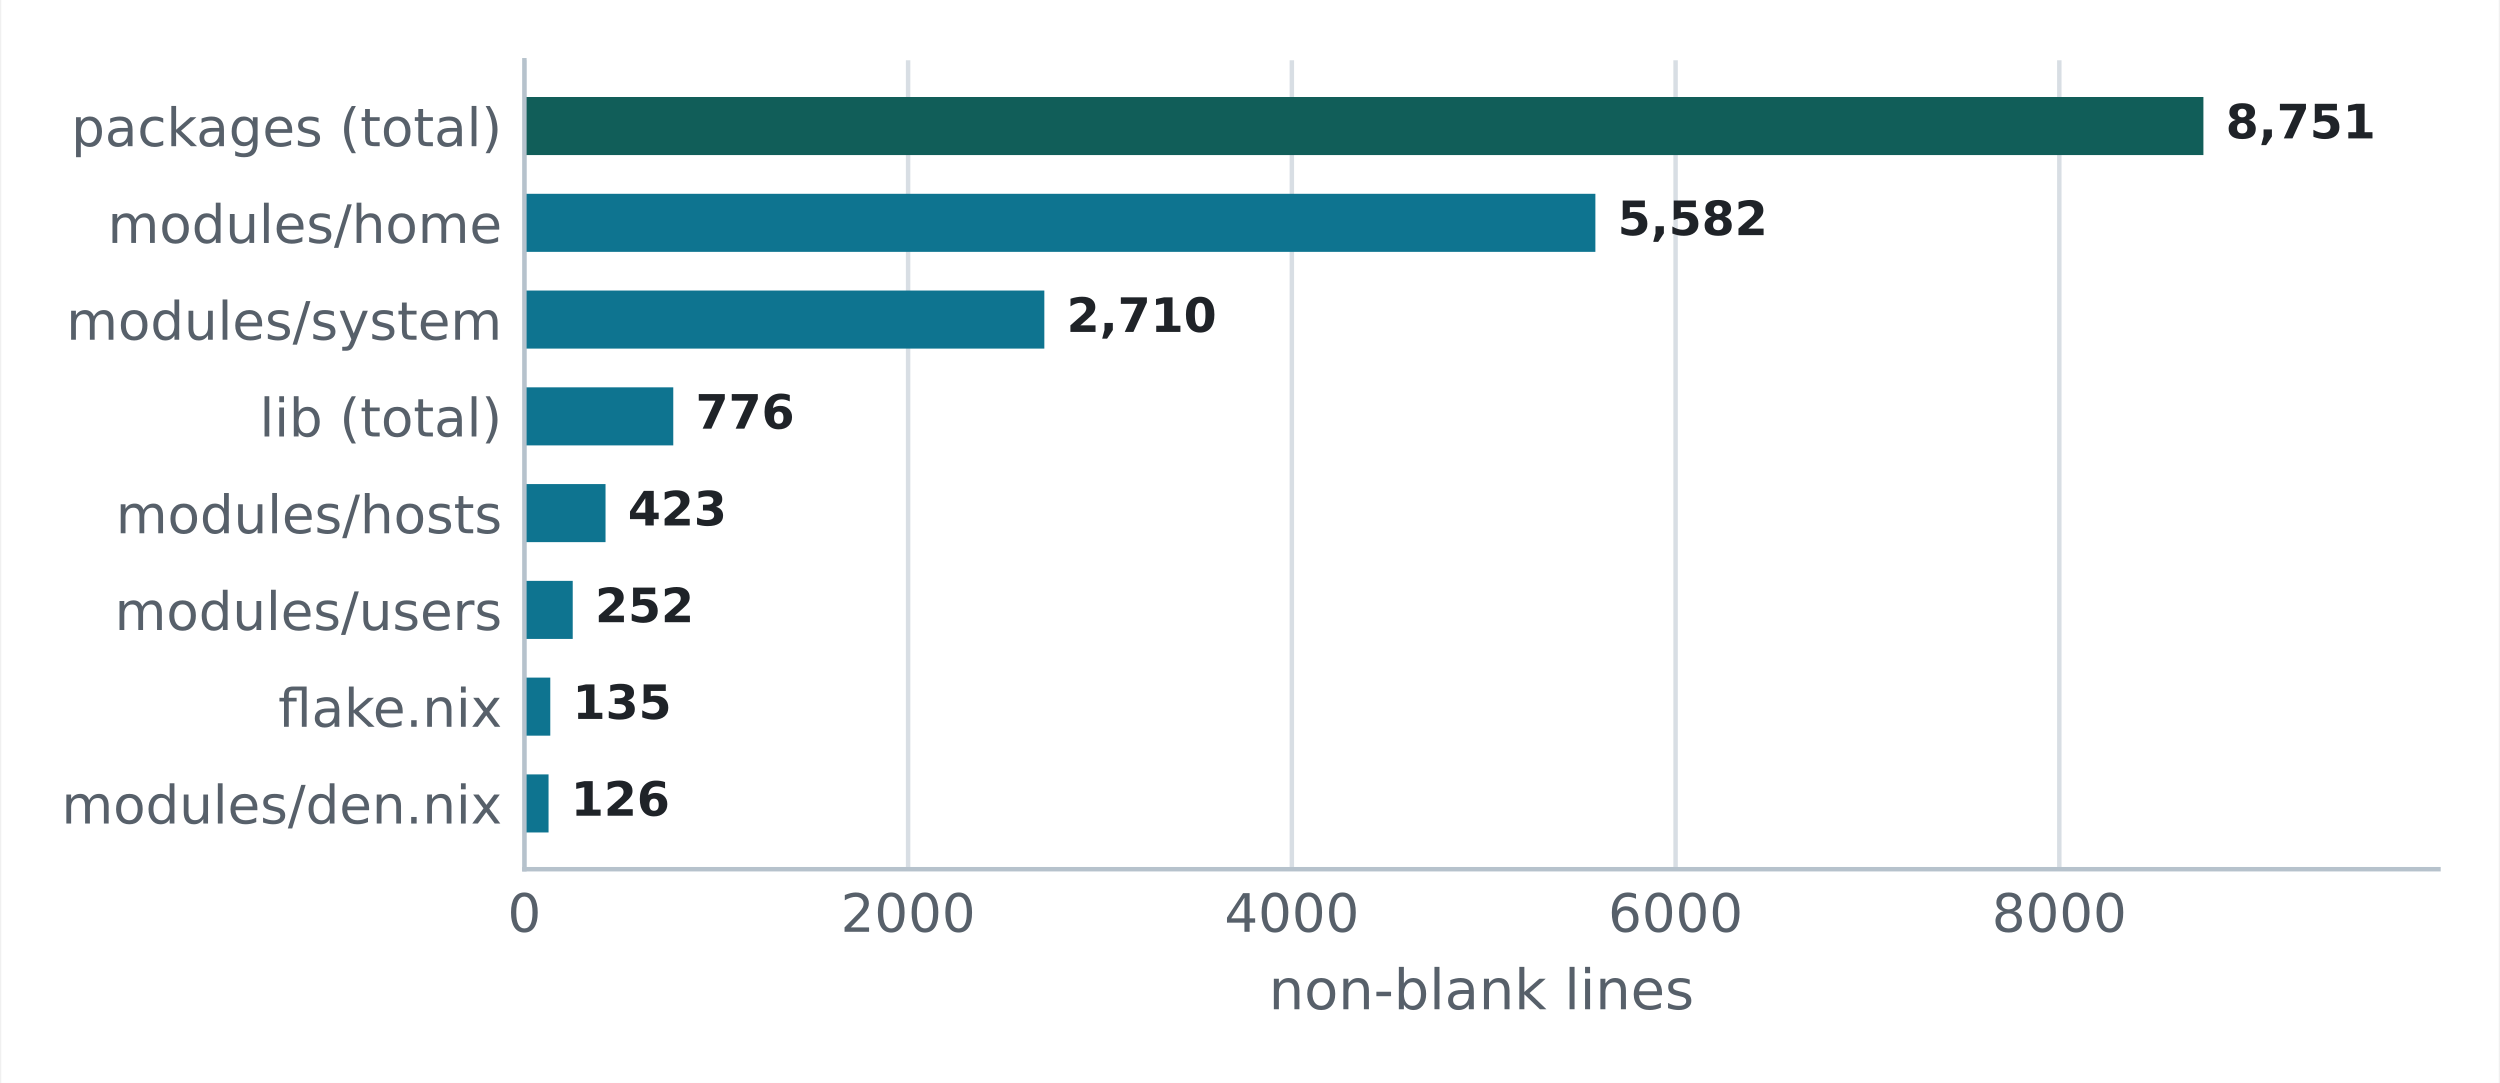
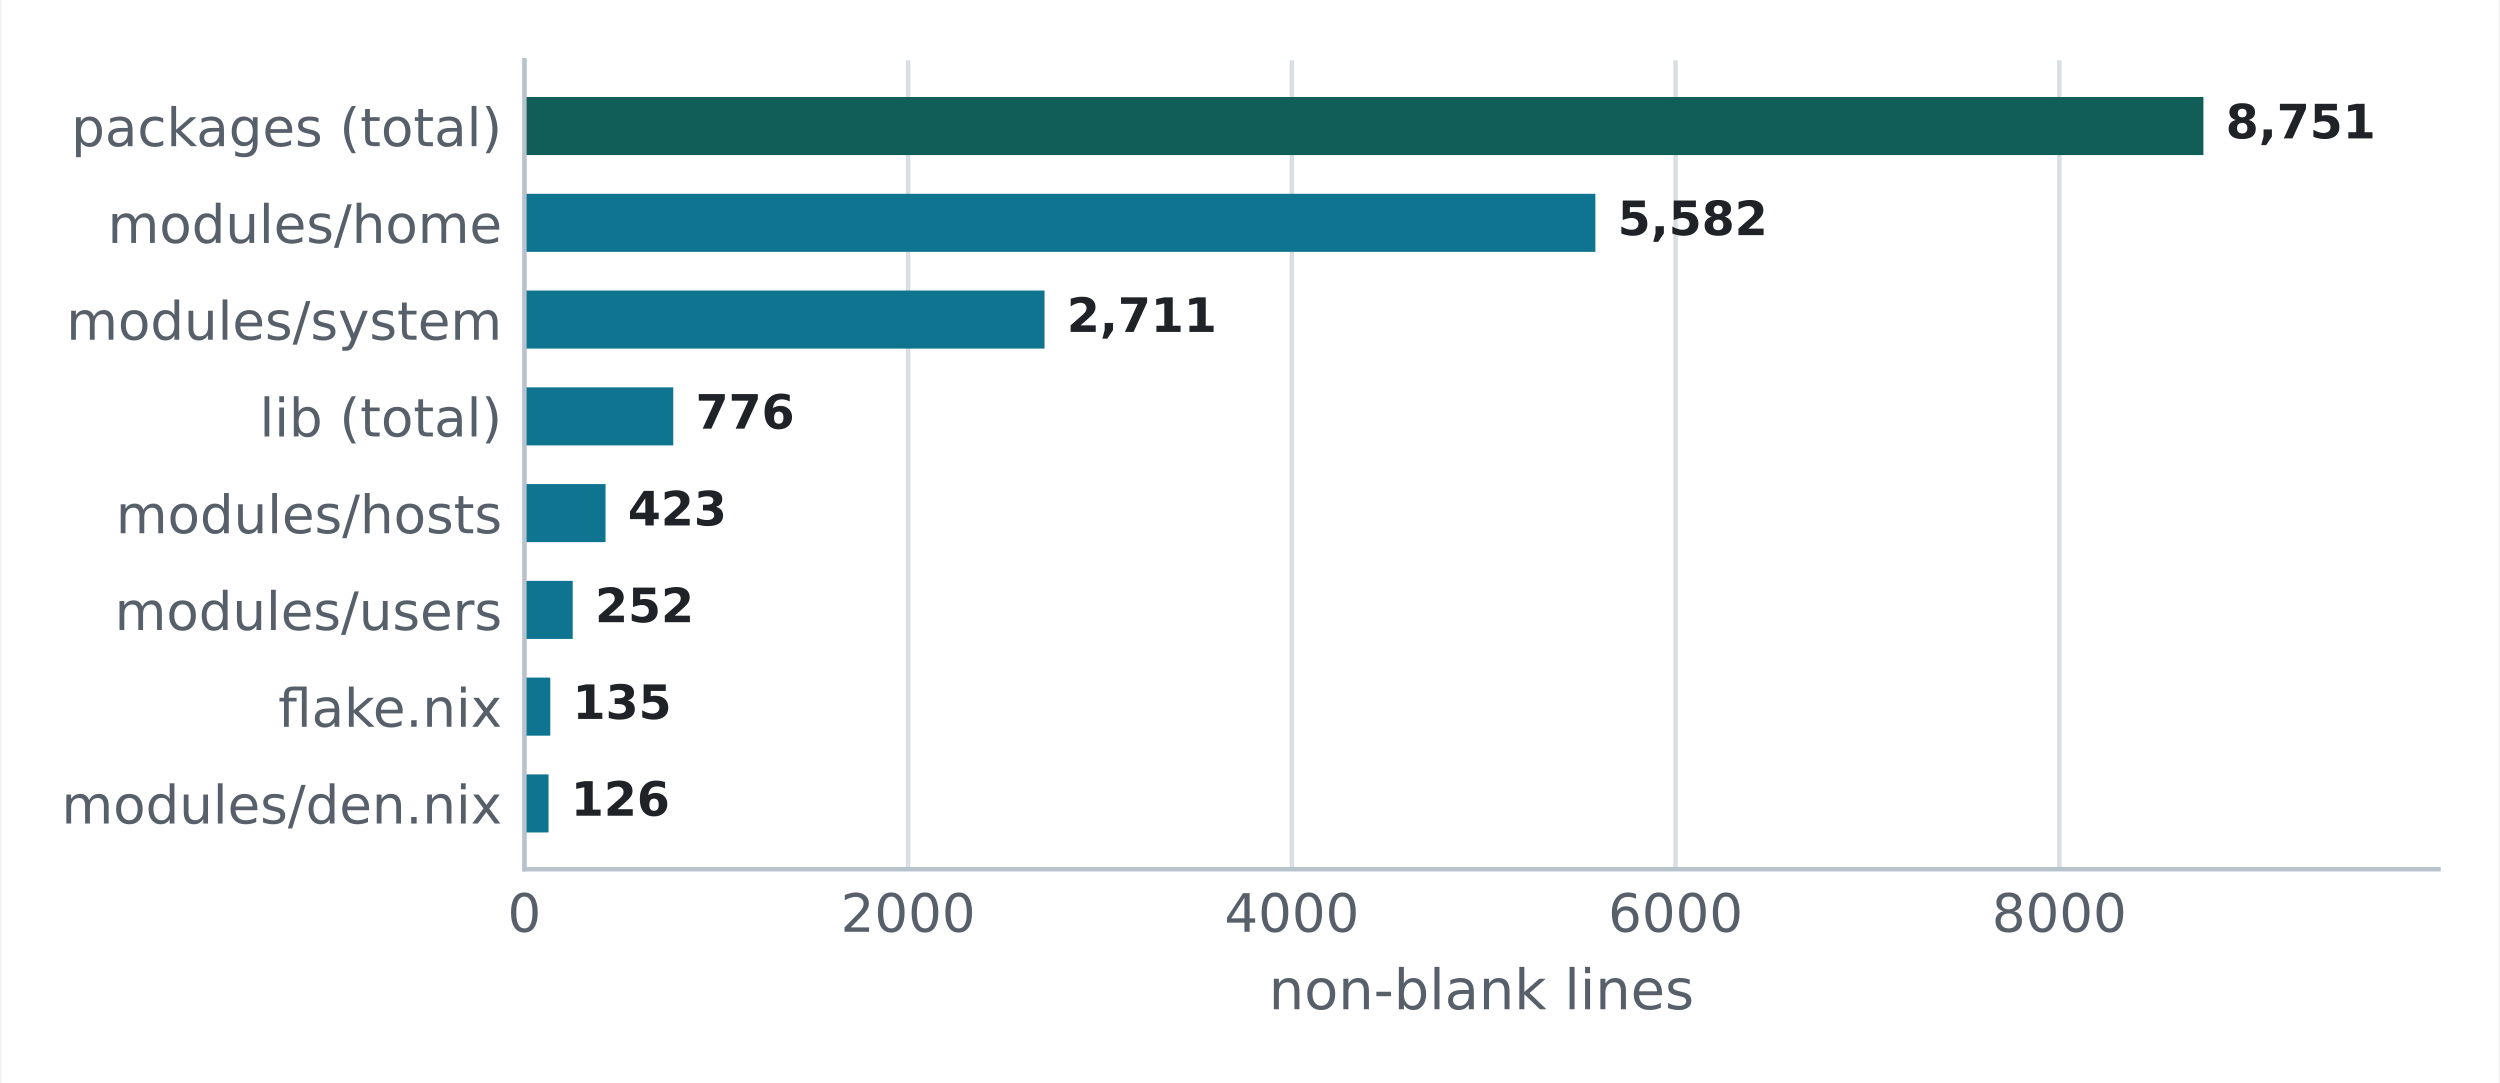
<svg xmlns="http://www.w3.org/2000/svg" xmlns:xlink="http://www.w3.org/1999/xlink" width="995" height="431" viewBox="0 0 447.591 194.078" version="1.1">
  <defs>
    <style type="text/css">*{stroke-linejoin: round; stroke-linecap: butt}</style>
  </defs>
  <g id="figure_1">
    <g id="patch_1">
      <path d="M 0 194.078  L 447.591 194.078  L 447.591 0  L 0 0  z " style="fill: #ffffff" />
    </g>
    <g id="axes_1">
      <g id="patch_2">
        <path d="M 93.751 155.778  L 436.791 155.778  L 436.791 10.8  L 93.751 10.8  z " style="fill: #ffffff" />
      </g>
      <g id="matplotlib.axis_1">
        <g id="xtick_1">
          <g id="line2d_1">
            <path d="M 93.751 155.778  L 93.751 10.8  " clip-path="url(#p4f550c6e6d)" style="fill: none; stroke: #d8dee4; stroke-width: 0.8; stroke-linecap: square" />
          </g>
          <g id="line2d_2" />
          <g id="text_1">
            <g style="fill: #57606a" transform="translate(90.72875 166.9954) scale(0.095 -0.095)">
              <defs>
                <path id="DejaVuSans-13" d="M 2034 4250  Q 1547 4250 1301 3770  Q 1056 3291 1056 2328  Q 1056 1369 1301 889  Q 1547 409 2034 409  Q 2525 409 2770 889  Q 3016 1369 3016 2328  Q 3016 3291 2770 3770  Q 2525 4250 2034 4250  z M 2034 4750  Q 2819 4750 3233 4129  Q 3647 3509 3647 2328  Q 3647 1150 3233 529  Q 2819 -91 2034 -91  Q 1250 -91 836 529  Q 422 1150 422 2328  Q 422 3509 836 4129  Q 1250 4750 2034 4750  z " transform="scale(0.015625)" />
              </defs>
              <use xlink:href="#DejaVuSans-13" />
            </g>
          </g>
        </g>
        <g id="xtick_2">
          <g id="line2d_3">
            <path d="M 162.523 155.778  L 162.523 10.8  " clip-path="url(#p4f550c6e6d)" style="fill: none; stroke: #d8dee4; stroke-width: 0.8; stroke-linecap: square" />
          </g>
          <g id="line2d_4" />
          <g id="text_2">
            <g style="fill: #57606a" transform="translate(150.4343 166.9954) scale(0.095 -0.095)">
              <defs>
                <path id="DejaVuSans-15" d="M 1228 531  L 3431 531  L 3431 0  L 469 0  L 469 531  Q 828 903 1448 1529  Q 2069 2156 2228 2338  Q 2531 2678 2651 2914  Q 2772 3150 2772 3378  Q 2772 3750 2511 3984  Q 2250 4219 1831 4219  Q 1534 4219 1204 4116  Q 875 4013 500 3803  L 500 4441  Q 881 4594 1212 4672  Q 1544 4750 1819 4750  Q 2544 4750 2975 4387  Q 3406 4025 3406 3419  Q 3406 3131 3298 2873  Q 3191 2616 2906 2266  Q 2828 2175 2409 1742  Q 1991 1309 1228 531  z " transform="scale(0.015625)" />
              </defs>
              <use xlink:href="#DejaVuSans-15" />
              <use xlink:href="#DejaVuSans-13" transform="translate(63.625 0)" />
              <use xlink:href="#DejaVuSans-13" transform="translate(127.25 0)" />
              <use xlink:href="#DejaVuSans-13" transform="translate(190.875 0)" />
            </g>
          </g>
        </g>
        <g id="xtick_3">
          <g id="line2d_5">
            <path d="M 231.295 155.778  L 231.295 10.8  " clip-path="url(#p4f550c6e6d)" style="fill: none; stroke: #d8dee4; stroke-width: 0.8; stroke-linecap: square" />
          </g>
          <g id="line2d_6" />
          <g id="text_3">
            <g style="fill: #57606a" transform="translate(219.2064 166.9954) scale(0.095 -0.095)">
              <defs>
                <path id="DejaVuSans-17" d="M 2419 4116  L 825 1625  L 2419 1625  L 2419 4116  z M 2253 4666  L 3047 4666  L 3047 1625  L 3713 1625  L 3713 1100  L 3047 1100  L 3047 0  L 2419 0  L 2419 1100  L 313 1100  L 313 1709  L 2253 4666  z " transform="scale(0.015625)" />
              </defs>
              <use xlink:href="#DejaVuSans-17" />
              <use xlink:href="#DejaVuSans-13" transform="translate(63.625 0)" />
              <use xlink:href="#DejaVuSans-13" transform="translate(127.25 0)" />
              <use xlink:href="#DejaVuSans-13" transform="translate(190.875 0)" />
            </g>
          </g>
        </g>
        <g id="xtick_4">
          <g id="line2d_7">
            <path d="M 300.067 155.778  L 300.067 10.8  " clip-path="url(#p4f550c6e6d)" style="fill: none; stroke: #d8dee4; stroke-width: 0.8; stroke-linecap: square" />
          </g>
          <g id="line2d_8" />
          <g id="text_4">
            <g style="fill: #57606a" transform="translate(287.9785 166.9954) scale(0.095 -0.095)">
              <defs>
                <path id="DejaVuSans-19" d="M 2113 2584  Q 1688 2584 1439 2293  Q 1191 2003 1191 1497  Q 1191 994 1439 701  Q 1688 409 2113 409  Q 2538 409 2786 701  Q 3034 994 3034 1497  Q 3034 2003 2786 2293  Q 2538 2584 2113 2584  z M 3366 4563  L 3366 3988  Q 3128 4100 2886 4159  Q 2644 4219 2406 4219  Q 1781 4219 1451 3797  Q 1122 3375 1075 2522  Q 1259 2794 1537 2939  Q 1816 3084 2150 3084  Q 2853 3084 3261 2657  Q 3669 2231 3669 1497  Q 3669 778 3244 343  Q 2819 -91 2113 -91  Q 1303 -91 875 529  Q 447 1150 447 2328  Q 447 3434 972 4092  Q 1497 4750 2381 4750  Q 2619 4750 2861 4703  Q 3103 4656 3366 4563  z " transform="scale(0.015625)" />
              </defs>
              <use xlink:href="#DejaVuSans-19" />
              <use xlink:href="#DejaVuSans-13" transform="translate(63.625 0)" />
              <use xlink:href="#DejaVuSans-13" transform="translate(127.25 0)" />
              <use xlink:href="#DejaVuSans-13" transform="translate(190.875 0)" />
            </g>
          </g>
        </g>
        <g id="xtick_5">
          <g id="line2d_9">
            <path d="M 368.839 155.778  L 368.839 10.8  " clip-path="url(#p4f550c6e6d)" style="fill: none; stroke: #d8dee4; stroke-width: 0.8; stroke-linecap: square" />
          </g>
          <g id="line2d_10" />
          <g id="text_5">
            <g style="fill: #57606a" transform="translate(356.7505 166.9954) scale(0.095 -0.095)">
              <defs>
                <path id="DejaVuSans-1b" d="M 2034 2216  Q 1584 2216 1326 1975  Q 1069 1734 1069 1313  Q 1069 891 1326 650  Q 1584 409 2034 409  Q 2484 409 2743 651  Q 3003 894 3003 1313  Q 3003 1734 2745 1975  Q 2488 2216 2034 2216  z M 1403 2484  Q 997 2584 770 2862  Q 544 3141 544 3541  Q 544 4100 942 4425  Q 1341 4750 2034 4750  Q 2731 4750 3128 4425  Q 3525 4100 3525 3541  Q 3525 3141 3298 2862  Q 3072 2584 2669 2484  Q 3125 2378 3379 2068  Q 3634 1759 3634 1313  Q 3634 634 3220 271  Q 2806 -91 2034 -91  Q 1263 -91 848 271  Q 434 634 434 1313  Q 434 1759 690 2068  Q 947 2378 1403 2484  z M 1172 3481  Q 1172 3119 1398 2916  Q 1625 2713 2034 2713  Q 2441 2713 2670 2916  Q 2900 3119 2900 3481  Q 2900 3844 2670 4047  Q 2441 4250 2034 4250  Q 1625 4250 1398 4047  Q 1172 3844 1172 3481  z " transform="scale(0.015625)" />
              </defs>
              <use xlink:href="#DejaVuSans-1b" />
              <use xlink:href="#DejaVuSans-13" transform="translate(63.625 0)" />
              <use xlink:href="#DejaVuSans-13" transform="translate(127.25 0)" />
              <use xlink:href="#DejaVuSans-13" transform="translate(190.875 0)" />
            </g>
          </g>
        </g>
        <g id="text_6">
          <g style="fill: #57606a" transform="translate(227.1616 180.8761) scale(0.1 -0.1)">
            <defs>
              <path id="DejaVuSans-51" d="M 3513 2113  L 3513 0  L 2938 0  L 2938 2094  Q 2938 2591 2744 2837  Q 2550 3084 2163 3084  Q 1697 3084 1428 2787  Q 1159 2491 1159 1978  L 1159 0  L 581 0  L 581 3500  L 1159 3500  L 1159 2956  Q 1366 3272 1645 3428  Q 1925 3584 2291 3584  Q 2894 3584 3203 3211  Q 3513 2838 3513 2113  z " transform="scale(0.015625)" />
              <path id="DejaVuSans-52" d="M 1959 3097  Q 1497 3097 1228 2736  Q 959 2375 959 1747  Q 959 1119 1226 758  Q 1494 397 1959 397  Q 2419 397 2687 759  Q 2956 1122 2956 1747  Q 2956 2369 2687 2733  Q 2419 3097 1959 3097  z M 1959 3584  Q 2709 3584 3137 3096  Q 3566 2609 3566 1747  Q 3566 888 3137 398  Q 2709 -91 1959 -91  Q 1206 -91 779 398  Q 353 888 353 1747  Q 353 2609 779 3096  Q 1206 3584 1959 3584  z " transform="scale(0.015625)" />
              <path id="DejaVuSans-10" d="M 313 2009  L 1997 2009  L 1997 1497  L 313 1497  L 313 2009  z " transform="scale(0.015625)" />
              <path id="DejaVuSans-45" d="M 3116 1747  Q 3116 2381 2855 2742  Q 2594 3103 2138 3103  Q 1681 3103 1420 2742  Q 1159 2381 1159 1747  Q 1159 1113 1420 752  Q 1681 391 2138 391  Q 2594 391 2855 752  Q 3116 1113 3116 1747  z M 1159 2969  Q 1341 3281 1617 3432  Q 1894 3584 2278 3584  Q 2916 3584 3314 3078  Q 3713 2572 3713 1747  Q 3713 922 3314 415  Q 2916 -91 2278 -91  Q 1894 -91 1617 61  Q 1341 213 1159 525  L 1159 0  L 581 0  L 581 4863  L 1159 4863  L 1159 2969  z " transform="scale(0.015625)" />
              <path id="DejaVuSans-4f" d="M 603 4863  L 1178 4863  L 1178 0  L 603 0  L 603 4863  z " transform="scale(0.015625)" />
              <path id="DejaVuSans-44" d="M 2194 1759  Q 1497 1759 1228 1600  Q 959 1441 959 1056  Q 959 750 1161 570  Q 1363 391 1709 391  Q 2188 391 2477 730  Q 2766 1069 2766 1631  L 2766 1759  L 2194 1759  z M 3341 1997  L 3341 0  L 2766 0  L 2766 531  Q 2569 213 2275 61  Q 1981 -91 1556 -91  Q 1019 -91 701 211  Q 384 513 384 1019  Q 384 1609 779 1909  Q 1175 2209 1959 2209  L 2766 2209  L 2766 2266  Q 2766 2663 2505 2880  Q 2244 3097 1772 3097  Q 1472 3097 1187 3025  Q 903 2953 641 2809  L 641 3341  Q 956 3463 1253 3523  Q 1550 3584 1831 3584  Q 2591 3584 2966 3190  Q 3341 2797 3341 1997  z " transform="scale(0.015625)" />
              <path id="DejaVuSans-4e" d="M 581 4863  L 1159 4863  L 1159 1991  L 2875 3500  L 3609 3500  L 1753 1863  L 3688 0  L 2938 0  L 1159 1709  L 1159 0  L 581 0  L 581 4863  z " transform="scale(0.015625)" />
              <path id="DejaVuSans-3" transform="scale(0.015625)" />
              <path id="DejaVuSans-4c" d="M 603 3500  L 1178 3500  L 1178 0  L 603 0  L 603 3500  z M 603 4863  L 1178 4863  L 1178 4134  L 603 4134  L 603 4863  z " transform="scale(0.015625)" />
              <path id="DejaVuSans-48" d="M 3597 1894  L 3597 1613  L 953 1613  Q 991 1019 1311 708  Q 1631 397 2203 397  Q 2534 397 2845 478  Q 3156 559 3463 722  L 3463 178  Q 3153 47 2828 -22  Q 2503 -91 2169 -91  Q 1331 -91 842 396  Q 353 884 353 1716  Q 353 2575 817 3079  Q 1281 3584 2069 3584  Q 2775 3584 3186 3129  Q 3597 2675 3597 1894  z M 3022 2063  Q 3016 2534 2758 2815  Q 2500 3097 2075 3097  Q 1594 3097 1305 2825  Q 1016 2553 972 2059  L 3022 2063  z " transform="scale(0.015625)" />
              <path id="DejaVuSans-56" d="M 2834 3397  L 2834 2853  Q 2591 2978 2328 3040  Q 2066 3103 1784 3103  Q 1356 3103 1142 2972  Q 928 2841 928 2578  Q 928 2378 1081 2264  Q 1234 2150 1697 2047  L 1894 2003  Q 2506 1872 2764 1633  Q 3022 1394 3022 966  Q 3022 478 2636 193  Q 2250 -91 1575 -91  Q 1294 -91 989 -36  Q 684 19 347 128  L 347 722  Q 666 556 975 473  Q 1284 391 1588 391  Q 1994 391 2212 530  Q 2431 669 2431 922  Q 2431 1156 2273 1281  Q 2116 1406 1581 1522  L 1381 1569  Q 847 1681 609 1914  Q 372 2147 372 2553  Q 372 3047 722 3315  Q 1072 3584 1716 3584  Q 2034 3584 2315 3537  Q 2597 3491 2834 3397  z " transform="scale(0.015625)" />
            </defs>
            <use xlink:href="#DejaVuSans-51" />
            <use xlink:href="#DejaVuSans-52" transform="translate(63.375 0)" />
            <use xlink:href="#DejaVuSans-51" transform="translate(124.5625 0)" />
            <use xlink:href="#DejaVuSans-10" transform="translate(187.9375 0)" />
            <use xlink:href="#DejaVuSans-45" transform="translate(224.0156 0)" />
            <use xlink:href="#DejaVuSans-4f" transform="translate(287.5 0)" />
            <use xlink:href="#DejaVuSans-44" transform="translate(315.2812 0)" />
            <use xlink:href="#DejaVuSans-51" transform="translate(376.5625 0)" />
            <use xlink:href="#DejaVuSans-4e" transform="translate(439.9375 0)" />
            <use xlink:href="#DejaVuSans-3" transform="translate(497.8438 0)" />
            <use xlink:href="#DejaVuSans-4f" transform="translate(529.625 0)" />
            <use xlink:href="#DejaVuSans-4c" transform="translate(557.4062 0)" />
            <use xlink:href="#DejaVuSans-51" transform="translate(585.1875 0)" />
            <use xlink:href="#DejaVuSans-48" transform="translate(648.5625 0)" />
            <use xlink:href="#DejaVuSans-56" transform="translate(710.0938 0)" />
          </g>
        </g>
      </g>
      <g id="matplotlib.axis_2">
        <g id="ytick_1">
          <g id="line2d_11" />
          <g id="text_7">
            <g style="fill: #57606a" transform="translate(10.8 147.5945) scale(0.095 -0.095)">
              <defs>
                <path id="DejaVuSans-50" d="M 3328 2828  Q 3544 3216 3844 3400  Q 4144 3584 4550 3584  Q 5097 3584 5394 3201  Q 5691 2819 5691 2113  L 5691 0  L 5113 0  L 5113 2094  Q 5113 2597 4934 2840  Q 4756 3084 4391 3084  Q 3944 3084 3684 2787  Q 3425 2491 3425 1978  L 3425 0  L 2847 0  L 2847 2094  Q 2847 2600 2669 2842  Q 2491 3084 2119 3084  Q 1678 3084 1418 2786  Q 1159 2488 1159 1978  L 1159 0  L 581 0  L 581 3500  L 1159 3500  L 1159 2956  Q 1356 3278 1631 3431  Q 1906 3584 2284 3584  Q 2666 3584 2933 3390  Q 3200 3197 3328 2828  z " transform="scale(0.015625)" />
                <path id="DejaVuSans-47" d="M 2906 2969  L 2906 4863  L 3481 4863  L 3481 0  L 2906 0  L 2906 525  Q 2725 213 2448 61  Q 2172 -91 1784 -91  Q 1150 -91 751 415  Q 353 922 353 1747  Q 353 2572 751 3078  Q 1150 3584 1784 3584  Q 2172 3584 2448 3432  Q 2725 3281 2906 2969  z M 947 1747  Q 947 1113 1208 752  Q 1469 391 1925 391  Q 2381 391 2643 752  Q 2906 1113 2906 1747  Q 2906 2381 2643 2742  Q 2381 3103 1925 3103  Q 1469 3103 1208 2742  Q 947 2381 947 1747  z " transform="scale(0.015625)" />
                <path id="DejaVuSans-58" d="M 544 1381  L 544 3500  L 1119 3500  L 1119 1403  Q 1119 906 1312 657  Q 1506 409 1894 409  Q 2359 409 2629 706  Q 2900 1003 2900 1516  L 2900 3500  L 3475 3500  L 3475 0  L 2900 0  L 2900 538  Q 2691 219 2414 64  Q 2138 -91 1772 -91  Q 1169 -91 856 284  Q 544 659 544 1381  z M 1991 3584  L 1991 3584  z " transform="scale(0.015625)" />
                <path id="DejaVuSans-12" d="M 1625 4666  L 2156 4666  L 531 -594  L 0 -594  L 1625 4666  z " transform="scale(0.015625)" />
                <path id="DejaVuSans-11" d="M 684 794  L 1344 794  L 1344 0  L 684 0  L 684 794  z " transform="scale(0.015625)" />
                <path id="DejaVuSans-5b" d="M 3513 3500  L 2247 1797  L 3578 0  L 2900 0  L 1881 1375  L 863 0  L 184 0  L 1544 1831  L 300 3500  L 978 3500  L 1906 2253  L 2834 3500  L 3513 3500  z " transform="scale(0.015625)" />
              </defs>
              <use xlink:href="#DejaVuSans-50" />
              <use xlink:href="#DejaVuSans-52" transform="translate(97.40625 0)" />
              <use xlink:href="#DejaVuSans-47" transform="translate(158.5938 0)" />
              <use xlink:href="#DejaVuSans-58" transform="translate(222.0781 0)" />
              <use xlink:href="#DejaVuSans-4f" transform="translate(285.4531 0)" />
              <use xlink:href="#DejaVuSans-48" transform="translate(313.2344 0)" />
              <use xlink:href="#DejaVuSans-56" transform="translate(374.7656 0)" />
              <use xlink:href="#DejaVuSans-12" transform="translate(426.8594 0)" />
              <use xlink:href="#DejaVuSans-47" transform="translate(460.5469 0)" />
              <use xlink:href="#DejaVuSans-48" transform="translate(524.0312 0)" />
              <use xlink:href="#DejaVuSans-51" transform="translate(585.5625 0)" />
              <use xlink:href="#DejaVuSans-11" transform="translate(648.9375 0)" />
              <use xlink:href="#DejaVuSans-51" transform="translate(680.7188 0)" />
              <use xlink:href="#DejaVuSans-4c" transform="translate(744.0938 0)" />
              <use xlink:href="#DejaVuSans-5b" transform="translate(771.875 0)" />
            </g>
          </g>
        </g>
        <g id="ytick_2">
          <g id="line2d_12" />
          <g id="text_8">
            <g style="fill: #57606a" transform="translate(49.6357 130.2526) scale(0.095 -0.095)">
              <defs>
                <path id="DejaVuSans-13b0" d="M 1831 4863  L 3431 4863  L 3431 0  L 2853 0  L 2853 4384  L 1825 4384  Q 1516 4384 1395 4259  Q 1275 4134 1275 3809  L 1275 3500  L 2222 3500  L 2222 3053  L 1275 3053  L 1275 0  L 697 0  L 697 3053  L 147 3053  L 147 3500  L 697 3500  L 697 3744  Q 697 4328 969 4595  Q 1241 4863 1831 4863  z " transform="scale(0.015625)" />
              </defs>
              <use xlink:href="#DejaVuSans-13b0" />
              <use xlink:href="#DejaVuSans-44" transform="translate(62.98438 0)" />
              <use xlink:href="#DejaVuSans-4e" transform="translate(124.2656 0)" />
              <use xlink:href="#DejaVuSans-48" transform="translate(178.6094 0)" />
              <use xlink:href="#DejaVuSans-11" transform="translate(240.1406 0)" />
              <use xlink:href="#DejaVuSans-51" transform="translate(271.9219 0)" />
              <use xlink:href="#DejaVuSans-4c" transform="translate(335.2969 0)" />
              <use xlink:href="#DejaVuSans-5b" transform="translate(363.0781 0)" />
            </g>
          </g>
        </g>
        <g id="ytick_3">
          <g id="line2d_13" />
          <g id="text_9">
            <g style="fill: #57606a" transform="translate(20.32969 112.9108) scale(0.095 -0.095)">
              <defs>
                <path id="DejaVuSans-55" d="M 2631 2963  Q 2534 3019 2420 3045  Q 2306 3072 2169 3072  Q 1681 3072 1420 2755  Q 1159 2438 1159 1844  L 1159 0  L 581 0  L 581 3500  L 1159 3500  L 1159 2956  Q 1341 3275 1631 3429  Q 1922 3584 2338 3584  Q 2397 3584 2469 3576  Q 2541 3569 2628 3553  L 2631 2963  z " transform="scale(0.015625)" />
              </defs>
              <use xlink:href="#DejaVuSans-50" />
              <use xlink:href="#DejaVuSans-52" transform="translate(97.40625 0)" />
              <use xlink:href="#DejaVuSans-47" transform="translate(158.5938 0)" />
              <use xlink:href="#DejaVuSans-58" transform="translate(222.0781 0)" />
              <use xlink:href="#DejaVuSans-4f" transform="translate(285.4531 0)" />
              <use xlink:href="#DejaVuSans-48" transform="translate(313.2344 0)" />
              <use xlink:href="#DejaVuSans-56" transform="translate(374.7656 0)" />
              <use xlink:href="#DejaVuSans-12" transform="translate(426.8594 0)" />
              <use xlink:href="#DejaVuSans-58" transform="translate(460.5469 0)" />
              <use xlink:href="#DejaVuSans-56" transform="translate(523.9219 0)" />
              <use xlink:href="#DejaVuSans-48" transform="translate(576.0156 0)" />
              <use xlink:href="#DejaVuSans-55" transform="translate(637.5469 0)" />
              <use xlink:href="#DejaVuSans-56" transform="translate(678.6562 0)" />
            </g>
          </g>
        </g>
        <g id="ytick_4">
          <g id="line2d_14" />
          <g id="text_10">
            <g style="fill: #57606a" transform="translate(20.54344 95.569) scale(0.095 -0.095)">
              <defs>
                <path id="DejaVuSans-4b" d="M 3513 2113  L 3513 0  L 2938 0  L 2938 2094  Q 2938 2591 2744 2837  Q 2550 3084 2163 3084  Q 1697 3084 1428 2787  Q 1159 2491 1159 1978  L 1159 0  L 581 0  L 581 4863  L 1159 4863  L 1159 2956  Q 1366 3272 1645 3428  Q 1925 3584 2291 3584  Q 2894 3584 3203 3211  Q 3513 2838 3513 2113  z " transform="scale(0.015625)" />
                <path id="DejaVuSans-57" d="M 1172 4494  L 1172 3500  L 2356 3500  L 2356 3053  L 1172 3053  L 1172 1153  Q 1172 725 1289 603  Q 1406 481 1766 481  L 2356 481  L 2356 0  L 1766 0  Q 1100 0 847 248  Q 594 497 594 1153  L 594 3053  L 172 3053  L 172 3500  L 594 3500  L 594 4494  L 1172 4494  z " transform="scale(0.015625)" />
              </defs>
              <use xlink:href="#DejaVuSans-50" />
              <use xlink:href="#DejaVuSans-52" transform="translate(97.40625 0)" />
              <use xlink:href="#DejaVuSans-47" transform="translate(158.5938 0)" />
              <use xlink:href="#DejaVuSans-58" transform="translate(222.0781 0)" />
              <use xlink:href="#DejaVuSans-4f" transform="translate(285.4531 0)" />
              <use xlink:href="#DejaVuSans-48" transform="translate(313.2344 0)" />
              <use xlink:href="#DejaVuSans-56" transform="translate(374.7656 0)" />
              <use xlink:href="#DejaVuSans-12" transform="translate(426.8594 0)" />
              <use xlink:href="#DejaVuSans-4b" transform="translate(460.5469 0)" />
              <use xlink:href="#DejaVuSans-52" transform="translate(523.9219 0)" />
              <use xlink:href="#DejaVuSans-56" transform="translate(585.1094 0)" />
              <use xlink:href="#DejaVuSans-57" transform="translate(637.2031 0)" />
              <use xlink:href="#DejaVuSans-56" transform="translate(676.4062 0)" />
            </g>
          </g>
        </g>
        <g id="ytick_5">
          <g id="line2d_15" />
          <g id="text_11">
            <g style="fill: #57606a" transform="translate(46.28695 78.22717) scale(0.095 -0.095)">
              <defs>
                <path id="DejaVuSans-b" d="M 1984 4856  Q 1566 4138 1362 3434  Q 1159 2731 1159 2009  Q 1159 1288 1364 580  Q 1569 -128 1984 -844  L 1484 -844  Q 1016 -109 783 600  Q 550 1309 550 2009  Q 550 2706 781 3412  Q 1013 4119 1484 4856  L 1984 4856  z " transform="scale(0.015625)" />
                <path id="DejaVuSans-c" d="M 513 4856  L 1013 4856  Q 1481 4119 1714 3412  Q 1947 2706 1947 2009  Q 1947 1309 1714 600  Q 1481 -109 1013 -844  L 513 -844  Q 928 -128 1133 580  Q 1338 1288 1338 2009  Q 1338 2731 1133 3434  Q 928 4138 513 4856  z " transform="scale(0.015625)" />
              </defs>
              <use xlink:href="#DejaVuSans-4f" />
              <use xlink:href="#DejaVuSans-4c" transform="translate(27.78125 0)" />
              <use xlink:href="#DejaVuSans-45" transform="translate(55.5625 0)" />
              <use xlink:href="#DejaVuSans-3" transform="translate(119.0469 0)" />
              <use xlink:href="#DejaVuSans-b" transform="translate(150.8281 0)" />
              <use xlink:href="#DejaVuSans-57" transform="translate(189.8438 0)" />
              <use xlink:href="#DejaVuSans-52" transform="translate(229.0469 0)" />
              <use xlink:href="#DejaVuSans-57" transform="translate(290.2344 0)" />
              <use xlink:href="#DejaVuSans-44" transform="translate(329.4375 0)" />
              <use xlink:href="#DejaVuSans-4f" transform="translate(390.7188 0)" />
              <use xlink:href="#DejaVuSans-c" transform="translate(418.5 0)" />
            </g>
          </g>
        </g>
        <g id="ytick_6">
          <g id="line2d_16" />
          <g id="text_12">
            <g style="fill: #57606a" transform="translate(11.655 60.88535) scale(0.095 -0.095)">
              <defs>
                <path id="DejaVuSans-5c" d="M 2059 -325  Q 1816 -950 1584 -1140  Q 1353 -1331 966 -1331  L 506 -1331  L 506 -850  L 844 -850  Q 1081 -850 1212 -737  Q 1344 -625 1503 -206  L 1606 56  L 191 3500  L 800 3500  L 1894 763  L 2988 3500  L 3597 3500  L 2059 -325  z " transform="scale(0.015625)" />
              </defs>
              <use xlink:href="#DejaVuSans-50" />
              <use xlink:href="#DejaVuSans-52" transform="translate(97.40625 0)" />
              <use xlink:href="#DejaVuSans-47" transform="translate(158.5938 0)" />
              <use xlink:href="#DejaVuSans-58" transform="translate(222.0781 0)" />
              <use xlink:href="#DejaVuSans-4f" transform="translate(285.4531 0)" />
              <use xlink:href="#DejaVuSans-48" transform="translate(313.2344 0)" />
              <use xlink:href="#DejaVuSans-56" transform="translate(374.7656 0)" />
              <use xlink:href="#DejaVuSans-12" transform="translate(426.8594 0)" />
              <use xlink:href="#DejaVuSans-56" transform="translate(460.5469 0)" />
              <use xlink:href="#DejaVuSans-5c" transform="translate(512.6406 0)" />
              <use xlink:href="#DejaVuSans-56" transform="translate(571.8281 0)" />
              <use xlink:href="#DejaVuSans-57" transform="translate(623.9219 0)" />
              <use xlink:href="#DejaVuSans-48" transform="translate(663.125 0)" />
              <use xlink:href="#DejaVuSans-50" transform="translate(724.6562 0)" />
            </g>
          </g>
        </g>
        <g id="ytick_7">
          <g id="line2d_17" />
          <g id="text_13">
            <g style="fill: #57606a" transform="translate(19.06648 43.54352) scale(0.095 -0.095)">
              <use xlink:href="#DejaVuSans-50" />
              <use xlink:href="#DejaVuSans-52" transform="translate(97.40625 0)" />
              <use xlink:href="#DejaVuSans-47" transform="translate(158.5938 0)" />
              <use xlink:href="#DejaVuSans-58" transform="translate(222.0781 0)" />
              <use xlink:href="#DejaVuSans-4f" transform="translate(285.4531 0)" />
              <use xlink:href="#DejaVuSans-48" transform="translate(313.2344 0)" />
              <use xlink:href="#DejaVuSans-56" transform="translate(374.7656 0)" />
              <use xlink:href="#DejaVuSans-12" transform="translate(426.8594 0)" />
              <use xlink:href="#DejaVuSans-4b" transform="translate(460.5469 0)" />
              <use xlink:href="#DejaVuSans-52" transform="translate(523.9219 0)" />
              <use xlink:href="#DejaVuSans-50" transform="translate(585.1094 0)" />
              <use xlink:href="#DejaVuSans-48" transform="translate(682.5156 0)" />
            </g>
          </g>
        </g>
        <g id="ytick_8">
          <g id="line2d_18" />
          <g id="text_14">
            <g style="fill: #57606a" transform="translate(12.5382 26.2017) scale(0.095 -0.095)">
              <defs>
                <path id="DejaVuSans-53" d="M 1159 525  L 1159 -1331  L 581 -1331  L 581 3500  L 1159 3500  L 1159 2969  Q 1341 3281 1617 3432  Q 1894 3584 2278 3584  Q 2916 3584 3314 3078  Q 3713 2572 3713 1747  Q 3713 922 3314 415  Q 2916 -91 2278 -91  Q 1894 -91 1617 61  Q 1341 213 1159 525  z M 3116 1747  Q 3116 2381 2855 2742  Q 2594 3103 2138 3103  Q 1681 3103 1420 2742  Q 1159 2381 1159 1747  Q 1159 1113 1420 752  Q 1681 391 2138 391  Q 2594 391 2855 752  Q 3116 1113 3116 1747  z " transform="scale(0.015625)" />
                <path id="DejaVuSans-46" d="M 3122 3366  L 3122 2828  Q 2878 2963 2633 3030  Q 2388 3097 2138 3097  Q 1578 3097 1268 2742  Q 959 2388 959 1747  Q 959 1106 1268 751  Q 1578 397 2138 397  Q 2388 397 2633 464  Q 2878 531 3122 666  L 3122 134  Q 2881 22 2623 -34  Q 2366 -91 2075 -91  Q 1284 -91 818 406  Q 353 903 353 1747  Q 353 2603 823 3093  Q 1294 3584 2113 3584  Q 2378 3584 2631 3529  Q 2884 3475 3122 3366  z " transform="scale(0.015625)" />
                <path id="DejaVuSans-4a" d="M 2906 1791  Q 2906 2416 2648 2759  Q 2391 3103 1925 3103  Q 1463 3103 1205 2759  Q 947 2416 947 1791  Q 947 1169 1205 825  Q 1463 481 1925 481  Q 2391 481 2648 825  Q 2906 1169 2906 1791  z M 3481 434  Q 3481 -459 3084 -895  Q 2688 -1331 1869 -1331  Q 1566 -1331 1297 -1286  Q 1028 -1241 775 -1147  L 775 -588  Q 1028 -725 1275 -790  Q 1522 -856 1778 -856  Q 2344 -856 2625 -561  Q 2906 -266 2906 331  L 2906 616  Q 2728 306 2450 153  Q 2172 0 1784 0  Q 1141 0 747 490  Q 353 981 353 1791  Q 353 2603 747 3093  Q 1141 3584 1784 3584  Q 2172 3584 2450 3431  Q 2728 3278 2906 2969  L 2906 3500  L 3481 3500  L 3481 434  z " transform="scale(0.015625)" />
              </defs>
              <use xlink:href="#DejaVuSans-53" />
              <use xlink:href="#DejaVuSans-44" transform="translate(63.48438 0)" />
              <use xlink:href="#DejaVuSans-46" transform="translate(124.7656 0)" />
              <use xlink:href="#DejaVuSans-4e" transform="translate(179.75 0)" />
              <use xlink:href="#DejaVuSans-44" transform="translate(235.9062 0)" />
              <use xlink:href="#DejaVuSans-4a" transform="translate(297.1875 0)" />
              <use xlink:href="#DejaVuSans-48" transform="translate(360.6719 0)" />
              <use xlink:href="#DejaVuSans-56" transform="translate(422.2031 0)" />
              <use xlink:href="#DejaVuSans-3" transform="translate(474.2969 0)" />
              <use xlink:href="#DejaVuSans-b" transform="translate(506.0781 0)" />
              <use xlink:href="#DejaVuSans-57" transform="translate(545.0938 0)" />
              <use xlink:href="#DejaVuSans-52" transform="translate(584.2969 0)" />
              <use xlink:href="#DejaVuSans-57" transform="translate(645.4844 0)" />
              <use xlink:href="#DejaVuSans-44" transform="translate(684.6875 0)" />
              <use xlink:href="#DejaVuSans-4f" transform="translate(745.9688 0)" />
              <use xlink:href="#DejaVuSans-c" transform="translate(773.75 0)" />
            </g>
          </g>
        </g>
      </g>
      <g id="patch_3">
        <path d="M 93.751 149.188  L 98.084 149.188  L 98.084 138.783  L 93.751 138.783  z " clip-path="url(#p4f550c6e6d)" style="fill: #0e7490" />
      </g>
      <g id="patch_4">
        <path d="M 93.751 131.846  L 98.393 131.846  L 98.393 121.441  L 93.751 121.441  z " clip-path="url(#p4f550c6e6d)" style="fill: #0e7490" />
      </g>
      <g id="patch_5">
        <path d="M 93.751 114.504  L 102.416 114.504  L 102.416 104.099  L 93.751 104.099  z " clip-path="url(#p4f550c6e6d)" style="fill: #0e7490" />
      </g>
      <g id="patch_6">
        <path d="M 93.751 97.162  L 108.296 97.162  L 108.296 86.757  L 93.751 86.757  z " clip-path="url(#p4f550c6e6d)" style="fill: #0e7490" />
      </g>
      <g id="patch_7">
        <path d="M 93.751 79.82  L 120.435 79.82  L 120.435 69.415  L 93.751 69.415  z " clip-path="url(#p4f550c6e6d)" style="fill: #0e7490" />
      </g>
      <g id="patch_8">
-         <path d="M 93.751 62.479  L 186.937 62.479  L 186.937 52.074  L 93.751 52.074  z " clip-path="url(#p4f550c6e6d)" style="fill: #0e7490" />
+         <path d="M 93.751 62.479  L 186.972 62.479  L 186.972 52.074  L 93.751 52.074  z " clip-path="url(#p4f550c6e6d)" style="fill: #0e7490" />
      </g>
      <g id="patch_9">
        <path d="M 93.751 45.137  L 285.694 45.137  L 285.694 34.732  L 93.751 34.732  z " clip-path="url(#p4f550c6e6d)" style="fill: #0e7490" />
      </g>
      <g id="patch_10">
        <path d="M 93.751 27.795  L 394.663 27.795  L 394.663 17.39  L 93.751 17.39  z " clip-path="url(#p4f550c6e6d)" style="fill: #115e59" />
      </g>
      <g id="patch_11">
        <path d="M 93.751 155.778  L 93.751 10.8  " style="fill: none; stroke: #b6c2cc; stroke-width: 0.8; stroke-linejoin: miter; stroke-linecap: square" />
      </g>
      <g id="patch_12">
        <path d="M 93.751 155.778  L 436.791 155.778  " style="fill: none; stroke: #b6c2cc; stroke-width: 0.8; stroke-linejoin: miter; stroke-linecap: square" />
      </g>
      <g id="text_15">
        <g style="fill: #1f2328" transform="translate(102.0836 146.1932) scale(0.085 -0.085)">
          <defs>
            <path id="DejaVuSans-Bold-14" d="M 750 831  L 1813 831  L 1813 3847  L 722 3622  L 722 4441  L 1806 4666  L 2950 4666  L 2950 831  L 4013 831  L 4013 0  L 750 0  L 750 831  z " transform="scale(0.015625)" />
            <path id="DejaVuSans-Bold-15" d="M 1844 884  L 3897 884  L 3897 0  L 506 0  L 506 884  L 2209 2388  Q 2438 2594 2547 2791  Q 2656 2988 2656 3200  Q 2656 3528 2436 3728  Q 2216 3928 1850 3928  Q 1569 3928 1234 3808  Q 900 3688 519 3450  L 519 4475  Q 925 4609 1322 4679  Q 1719 4750 2100 4750  Q 2938 4750 3402 4381  Q 3866 4013 3866 3353  Q 3866 2972 3669 2642  Q 3472 2313 2841 1759  L 1844 884  z " transform="scale(0.015625)" />
            <path id="DejaVuSans-Bold-19" d="M 2316 2303  Q 2000 2303 1842 2098  Q 1684 1894 1684 1484  Q 1684 1075 1842 870  Q 2000 666 2316 666  Q 2634 666 2792 870  Q 2950 1075 2950 1484  Q 2950 1894 2792 2098  Q 2634 2303 2316 2303  z M 3803 4544  L 3803 3681  Q 3506 3822 3243 3889  Q 2981 3956 2731 3956  Q 2194 3956 1894 3657  Q 1594 3359 1544 2772  Q 1750 2925 1990 3001  Q 2231 3078 2516 3078  Q 3231 3078 3670 2659  Q 4109 2241 4109 1563  Q 4109 813 3618 361  Q 3128 -91 2303 -91  Q 1394 -91 895 523  Q 397 1138 397 2266  Q 397 3422 980 4083  Q 1563 4744 2578 4744  Q 2900 4744 3203 4694  Q 3506 4644 3803 4544  z " transform="scale(0.015625)" />
          </defs>
          <use xlink:href="#DejaVuSans-Bold-14" />
          <use xlink:href="#DejaVuSans-Bold-15" transform="translate(69.57812 0)" />
          <use xlink:href="#DejaVuSans-Bold-19" transform="translate(139.1562 0)" />
        </g>
      </g>
      <g id="text_16">
        <g style="fill: #1f2328" transform="translate(102.3931 128.8514) scale(0.085 -0.085)">
          <defs>
            <path id="DejaVuSans-Bold-16" d="M 2981 2516  Q 3453 2394 3698 2092  Q 3944 1791 3944 1325  Q 3944 631 3412 270  Q 2881 -91 1863 -91  Q 1503 -91 1142 -33  Q 781 25 428 141  L 428 1069  Q 766 900 1098 814  Q 1431 728 1753 728  Q 2231 728 2486 893  Q 2741 1059 2741 1369  Q 2741 1688 2480 1852  Q 2219 2016 1709 2016  L 1228 2016  L 1228 2791  L 1734 2791  Q 2188 2791 2409 2933  Q 2631 3075 2631 3366  Q 2631 3634 2415 3781  Q 2200 3928 1806 3928  Q 1516 3928 1219 3862  Q 922 3797 628 3669  L 628 4550  Q 984 4650 1334 4700  Q 1684 4750 2022 4750  Q 2931 4750 3382 4451  Q 3834 4153 3834 3553  Q 3834 3144 3618 2883  Q 3403 2622 2981 2516  z " transform="scale(0.015625)" />
            <path id="DejaVuSans-Bold-18" d="M 678 4666  L 3669 4666  L 3669 3781  L 1638 3781  L 1638 3059  Q 1775 3097 1914 3117  Q 2053 3138 2203 3138  Q 3056 3138 3531 2711  Q 4006 2284 4006 1522  Q 4006 766 3489 337  Q 2972 -91 2053 -91  Q 1656 -91 1267 -14  Q 878 63 494 219  L 494 1166  Q 875 947 1217 837  Q 1559 728 1863 728  Q 2300 728 2551 942  Q 2803 1156 2803 1522  Q 2803 1891 2551 2103  Q 2300 2316 1863 2316  Q 1603 2316 1309 2248  Q 1016 2181 678 2041  L 678 4666  z " transform="scale(0.015625)" />
          </defs>
          <use xlink:href="#DejaVuSans-Bold-14" />
          <use xlink:href="#DejaVuSans-Bold-16" transform="translate(69.57812 0)" />
          <use xlink:href="#DejaVuSans-Bold-18" transform="translate(139.1562 0)" />
        </g>
      </g>
      <g id="text_17">
        <g style="fill: #1f2328" transform="translate(106.4162 111.5096) scale(0.085 -0.085)">
          <use xlink:href="#DejaVuSans-Bold-15" />
          <use xlink:href="#DejaVuSans-Bold-18" transform="translate(69.57812 0)" />
          <use xlink:href="#DejaVuSans-Bold-15" transform="translate(139.1562 0)" />
        </g>
      </g>
      <g id="text_18">
        <g style="fill: #1f2328" transform="translate(112.2962 94.16775) scale(0.085 -0.085)">
          <defs>
            <path id="DejaVuSans-Bold-17" d="M 2356 3675  L 1038 1722  L 2356 1722  L 2356 3675  z M 2156 4666  L 3494 4666  L 3494 1722  L 4159 1722  L 4159 850  L 3494 850  L 3494 0  L 2356 0  L 2356 850  L 288 850  L 288 1881  L 2156 4666  z " transform="scale(0.015625)" />
          </defs>
          <use xlink:href="#DejaVuSans-Bold-17" />
          <use xlink:href="#DejaVuSans-Bold-15" transform="translate(69.57812 0)" />
          <use xlink:href="#DejaVuSans-Bold-16" transform="translate(139.1562 0)" />
        </g>
      </g>
      <g id="text_19">
        <g style="fill: #1f2328" transform="translate(124.4345 76.82592) scale(0.085 -0.085)">
          <defs>
            <path id="DejaVuSans-Bold-1a" d="M 428 4666  L 3944 4666  L 3944 3988  L 2125 0  L 953 0  L 2675 3781  L 428 3781  L 428 4666  z " transform="scale(0.015625)" />
          </defs>
          <use xlink:href="#DejaVuSans-Bold-1a" />
          <use xlink:href="#DejaVuSans-Bold-1a" transform="translate(69.57812 0)" />
          <use xlink:href="#DejaVuSans-Bold-19" transform="translate(139.1562 0)" />
        </g>
      </g>
      <g id="text_20">
-         <g style="fill: #1f2328" transform="translate(190.9371 59.4841) scale(0.085 -0.085)">
+         <g style="fill: #1f2328" transform="translate(190.9715 59.4841) scale(0.085 -0.085)">
          <defs>
            <path id="DejaVuSans-Bold-f" d="M 653 1209  L 1778 1209  L 1778 256  L 1006 -909  L 341 -909  L 653 256  L 653 1209  z " transform="scale(0.015625)" />
-             <path id="DejaVuSans-Bold-13" d="M 2944 2338  Q 2944 3213 2780 3570  Q 2616 3928 2228 3928  Q 1841 3928 1675 3570  Q 1509 3213 1509 2338  Q 1509 1453 1675 1090  Q 1841 728 2228 728  Q 2613 728 2778 1090  Q 2944 1453 2944 2338  z M 4147 2328  Q 4147 1169 3647 539  Q 3147 -91 2228 -91  Q 1306 -91 806 539  Q 306 1169 306 2328  Q 306 3491 806 4120  Q 1306 4750 2228 4750  Q 3147 4750 3647 4120  Q 4147 3491 4147 2328  z " transform="scale(0.015625)" />
          </defs>
          <use xlink:href="#DejaVuSans-Bold-15" />
          <use xlink:href="#DejaVuSans-Bold-f" transform="translate(69.57812 0)" />
          <use xlink:href="#DejaVuSans-Bold-1a" transform="translate(107.5625 0)" />
          <use xlink:href="#DejaVuSans-Bold-14" transform="translate(177.1406 0)" />
-           <use xlink:href="#DejaVuSans-Bold-13" transform="translate(246.7188 0)" />
+           <use xlink:href="#DejaVuSans-Bold-14" transform="translate(246.7188 0)" />
        </g>
      </g>
      <g id="text_21">
        <g style="fill: #1f2328" transform="translate(289.6938 42.14227) scale(0.085 -0.085)">
          <defs>
            <path id="DejaVuSans-Bold-1b" d="M 2228 2088  Q 1891 2088 1709 1903  Q 1528 1719 1528 1375  Q 1528 1031 1709 848  Q 1891 666 2228 666  Q 2563 666 2741 848  Q 2919 1031 2919 1375  Q 2919 1722 2741 1905  Q 2563 2088 2228 2088  z M 1350 2484  Q 925 2613 709 2878  Q 494 3144 494 3541  Q 494 4131 934 4440  Q 1375 4750 2228 4750  Q 3075 4750 3515 4442  Q 3956 4134 3956 3541  Q 3956 3144 3739 2878  Q 3522 2613 3097 2484  Q 3572 2353 3814 2058  Q 4056 1763 4056 1313  Q 4056 619 3595 264  Q 3134 -91 2228 -91  Q 1319 -91 855 264  Q 391 619 391 1313  Q 391 1763 633 2058  Q 875 2353 1350 2484  z M 1631 3419  Q 1631 3141 1786 2991  Q 1941 2841 2228 2841  Q 2509 2841 2662 2991  Q 2816 3141 2816 3419  Q 2816 3697 2662 3845  Q 2509 3994 2228 3994  Q 1941 3994 1786 3844  Q 1631 3694 1631 3419  z " transform="scale(0.015625)" />
          </defs>
          <use xlink:href="#DejaVuSans-Bold-18" />
          <use xlink:href="#DejaVuSans-Bold-f" transform="translate(69.57812 0)" />
          <use xlink:href="#DejaVuSans-Bold-18" transform="translate(107.5625 0)" />
          <use xlink:href="#DejaVuSans-Bold-1b" transform="translate(177.1406 0)" />
          <use xlink:href="#DejaVuSans-Bold-15" transform="translate(246.7188 0)" />
        </g>
      </g>
      <g id="text_22">
        <g style="fill: #1f2328" transform="translate(398.6632 24.80045) scale(0.085 -0.085)">
          <use xlink:href="#DejaVuSans-Bold-1b" />
          <use xlink:href="#DejaVuSans-Bold-f" transform="translate(69.57812 0)" />
          <use xlink:href="#DejaVuSans-Bold-1a" transform="translate(107.5625 0)" />
          <use xlink:href="#DejaVuSans-Bold-18" transform="translate(177.1406 0)" />
          <use xlink:href="#DejaVuSans-Bold-14" transform="translate(246.7188 0)" />
        </g>
      </g>
    </g>
  </g>
  <defs>
    <clipPath id="p4f550c6e6d">
      <rect x="93.751" y="10.8" width="343.04" height="144.978" />
    </clipPath>
  </defs>
</svg>
